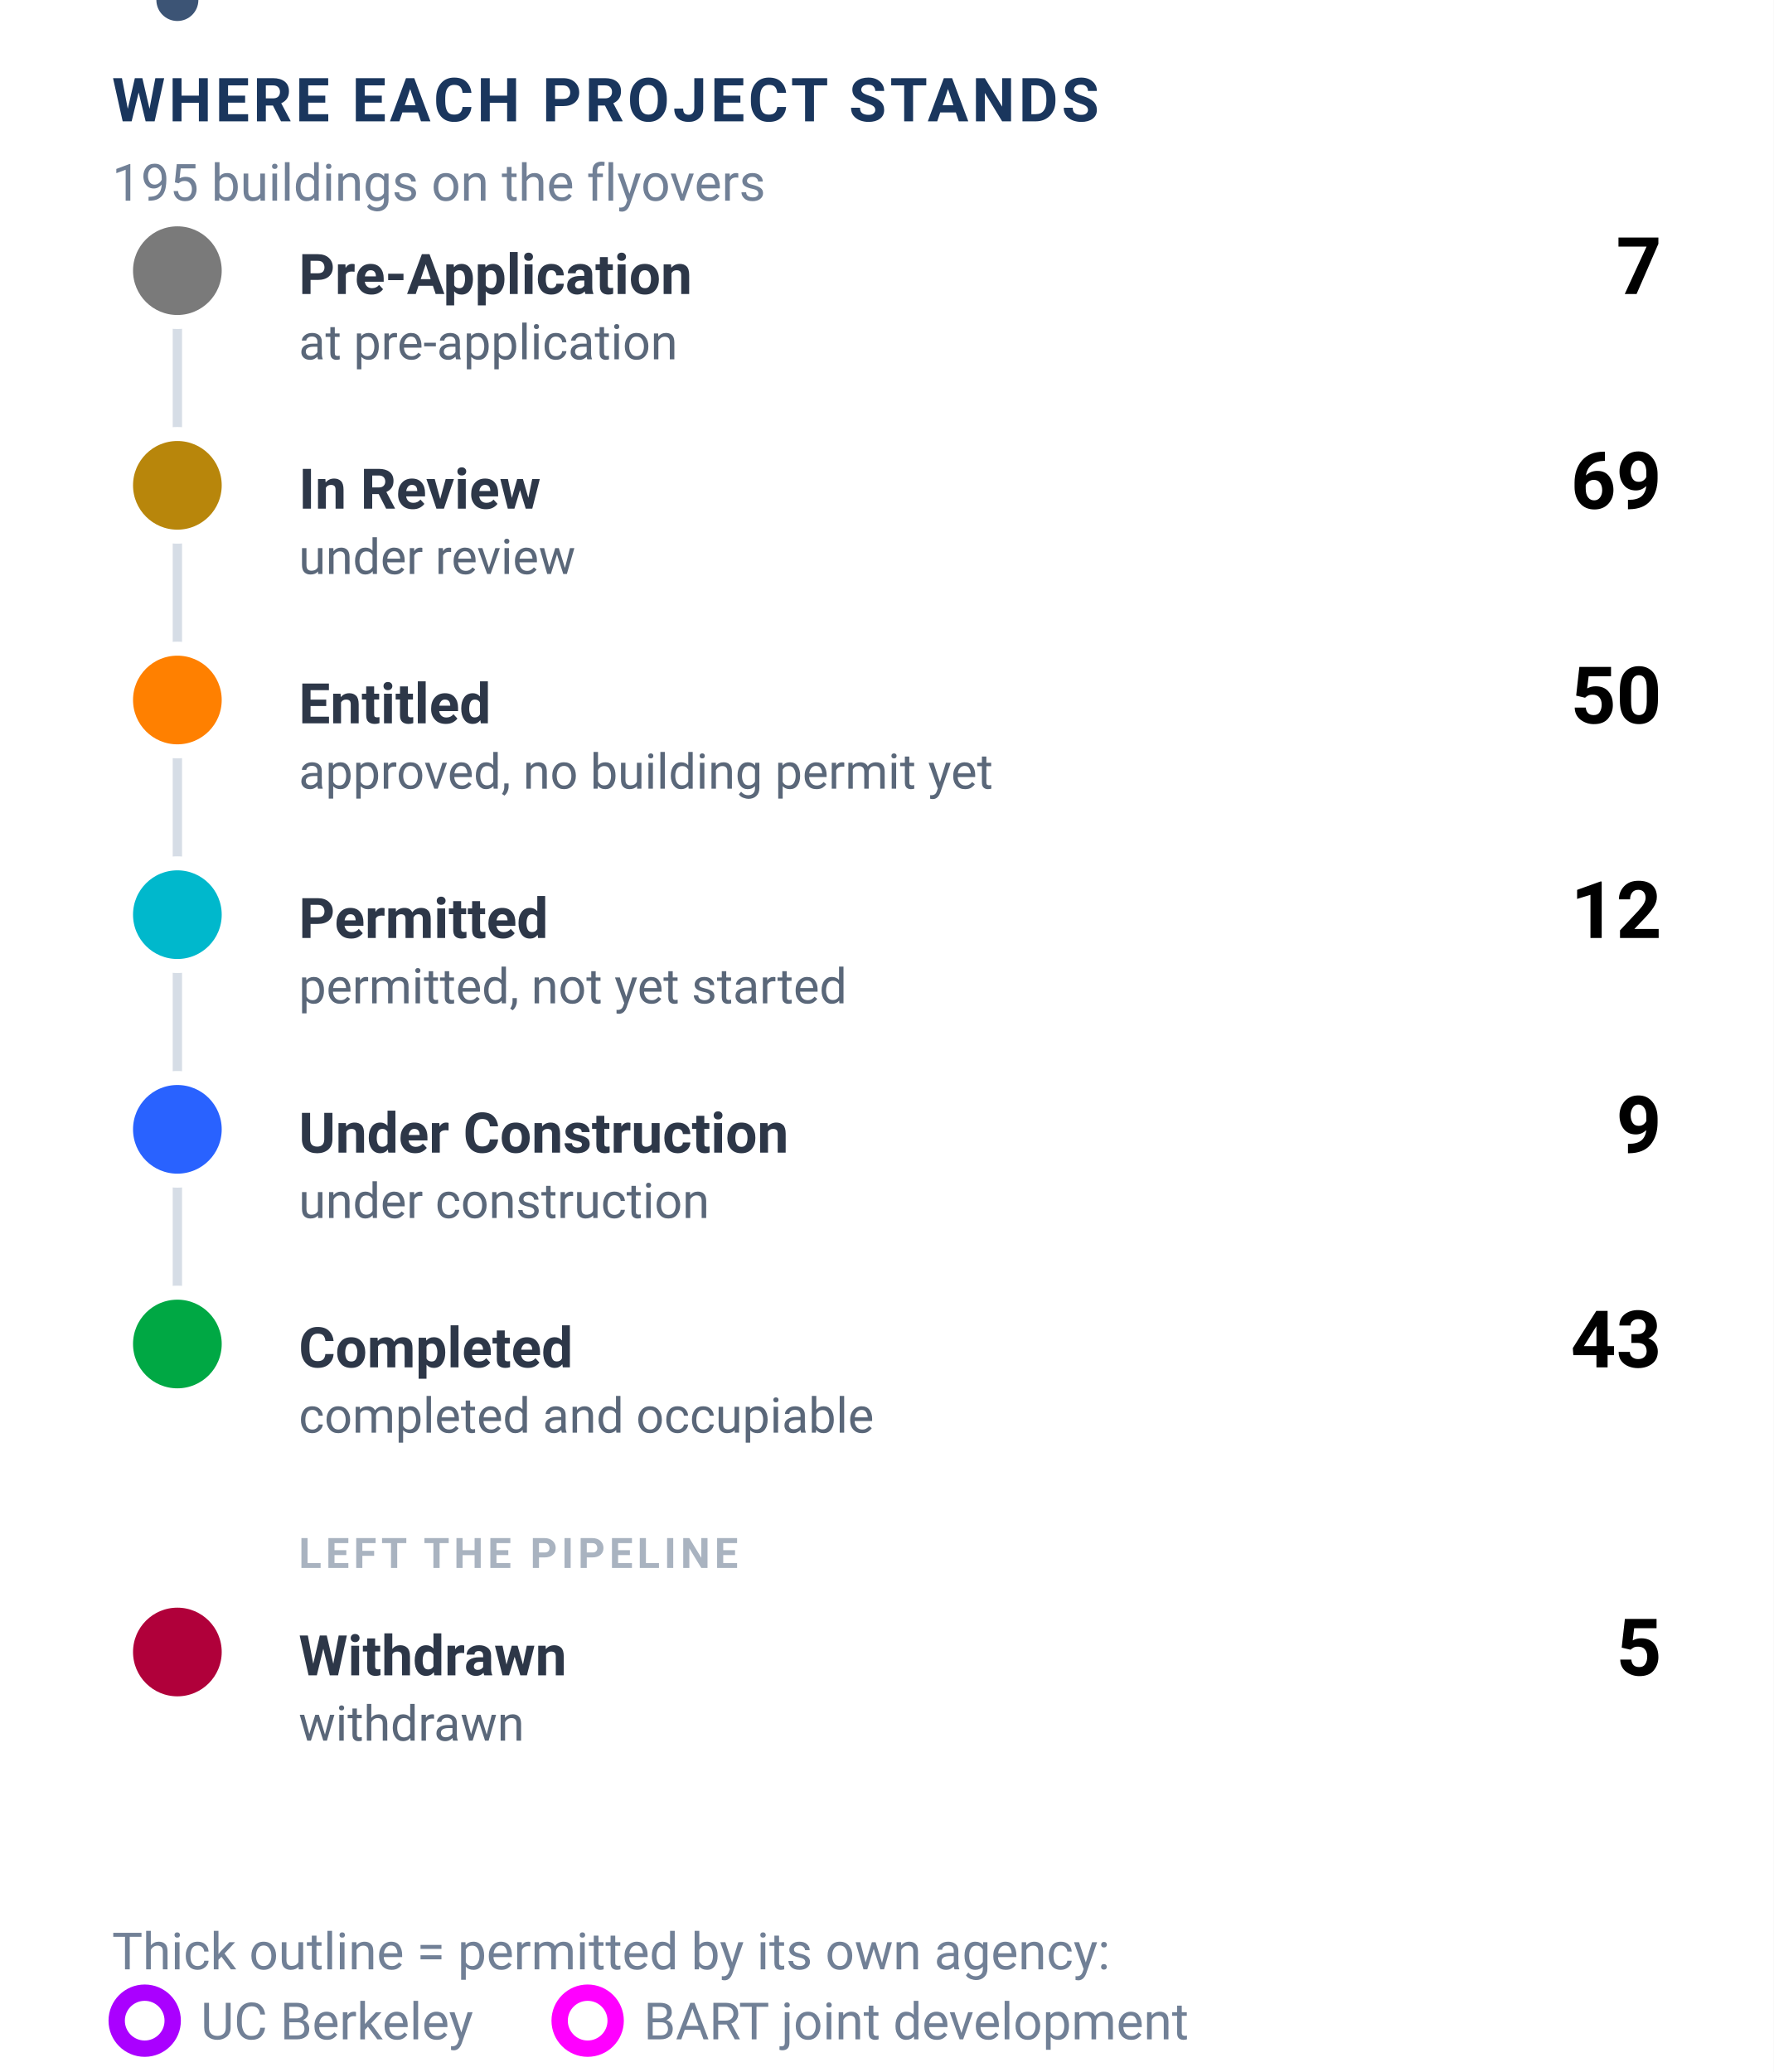
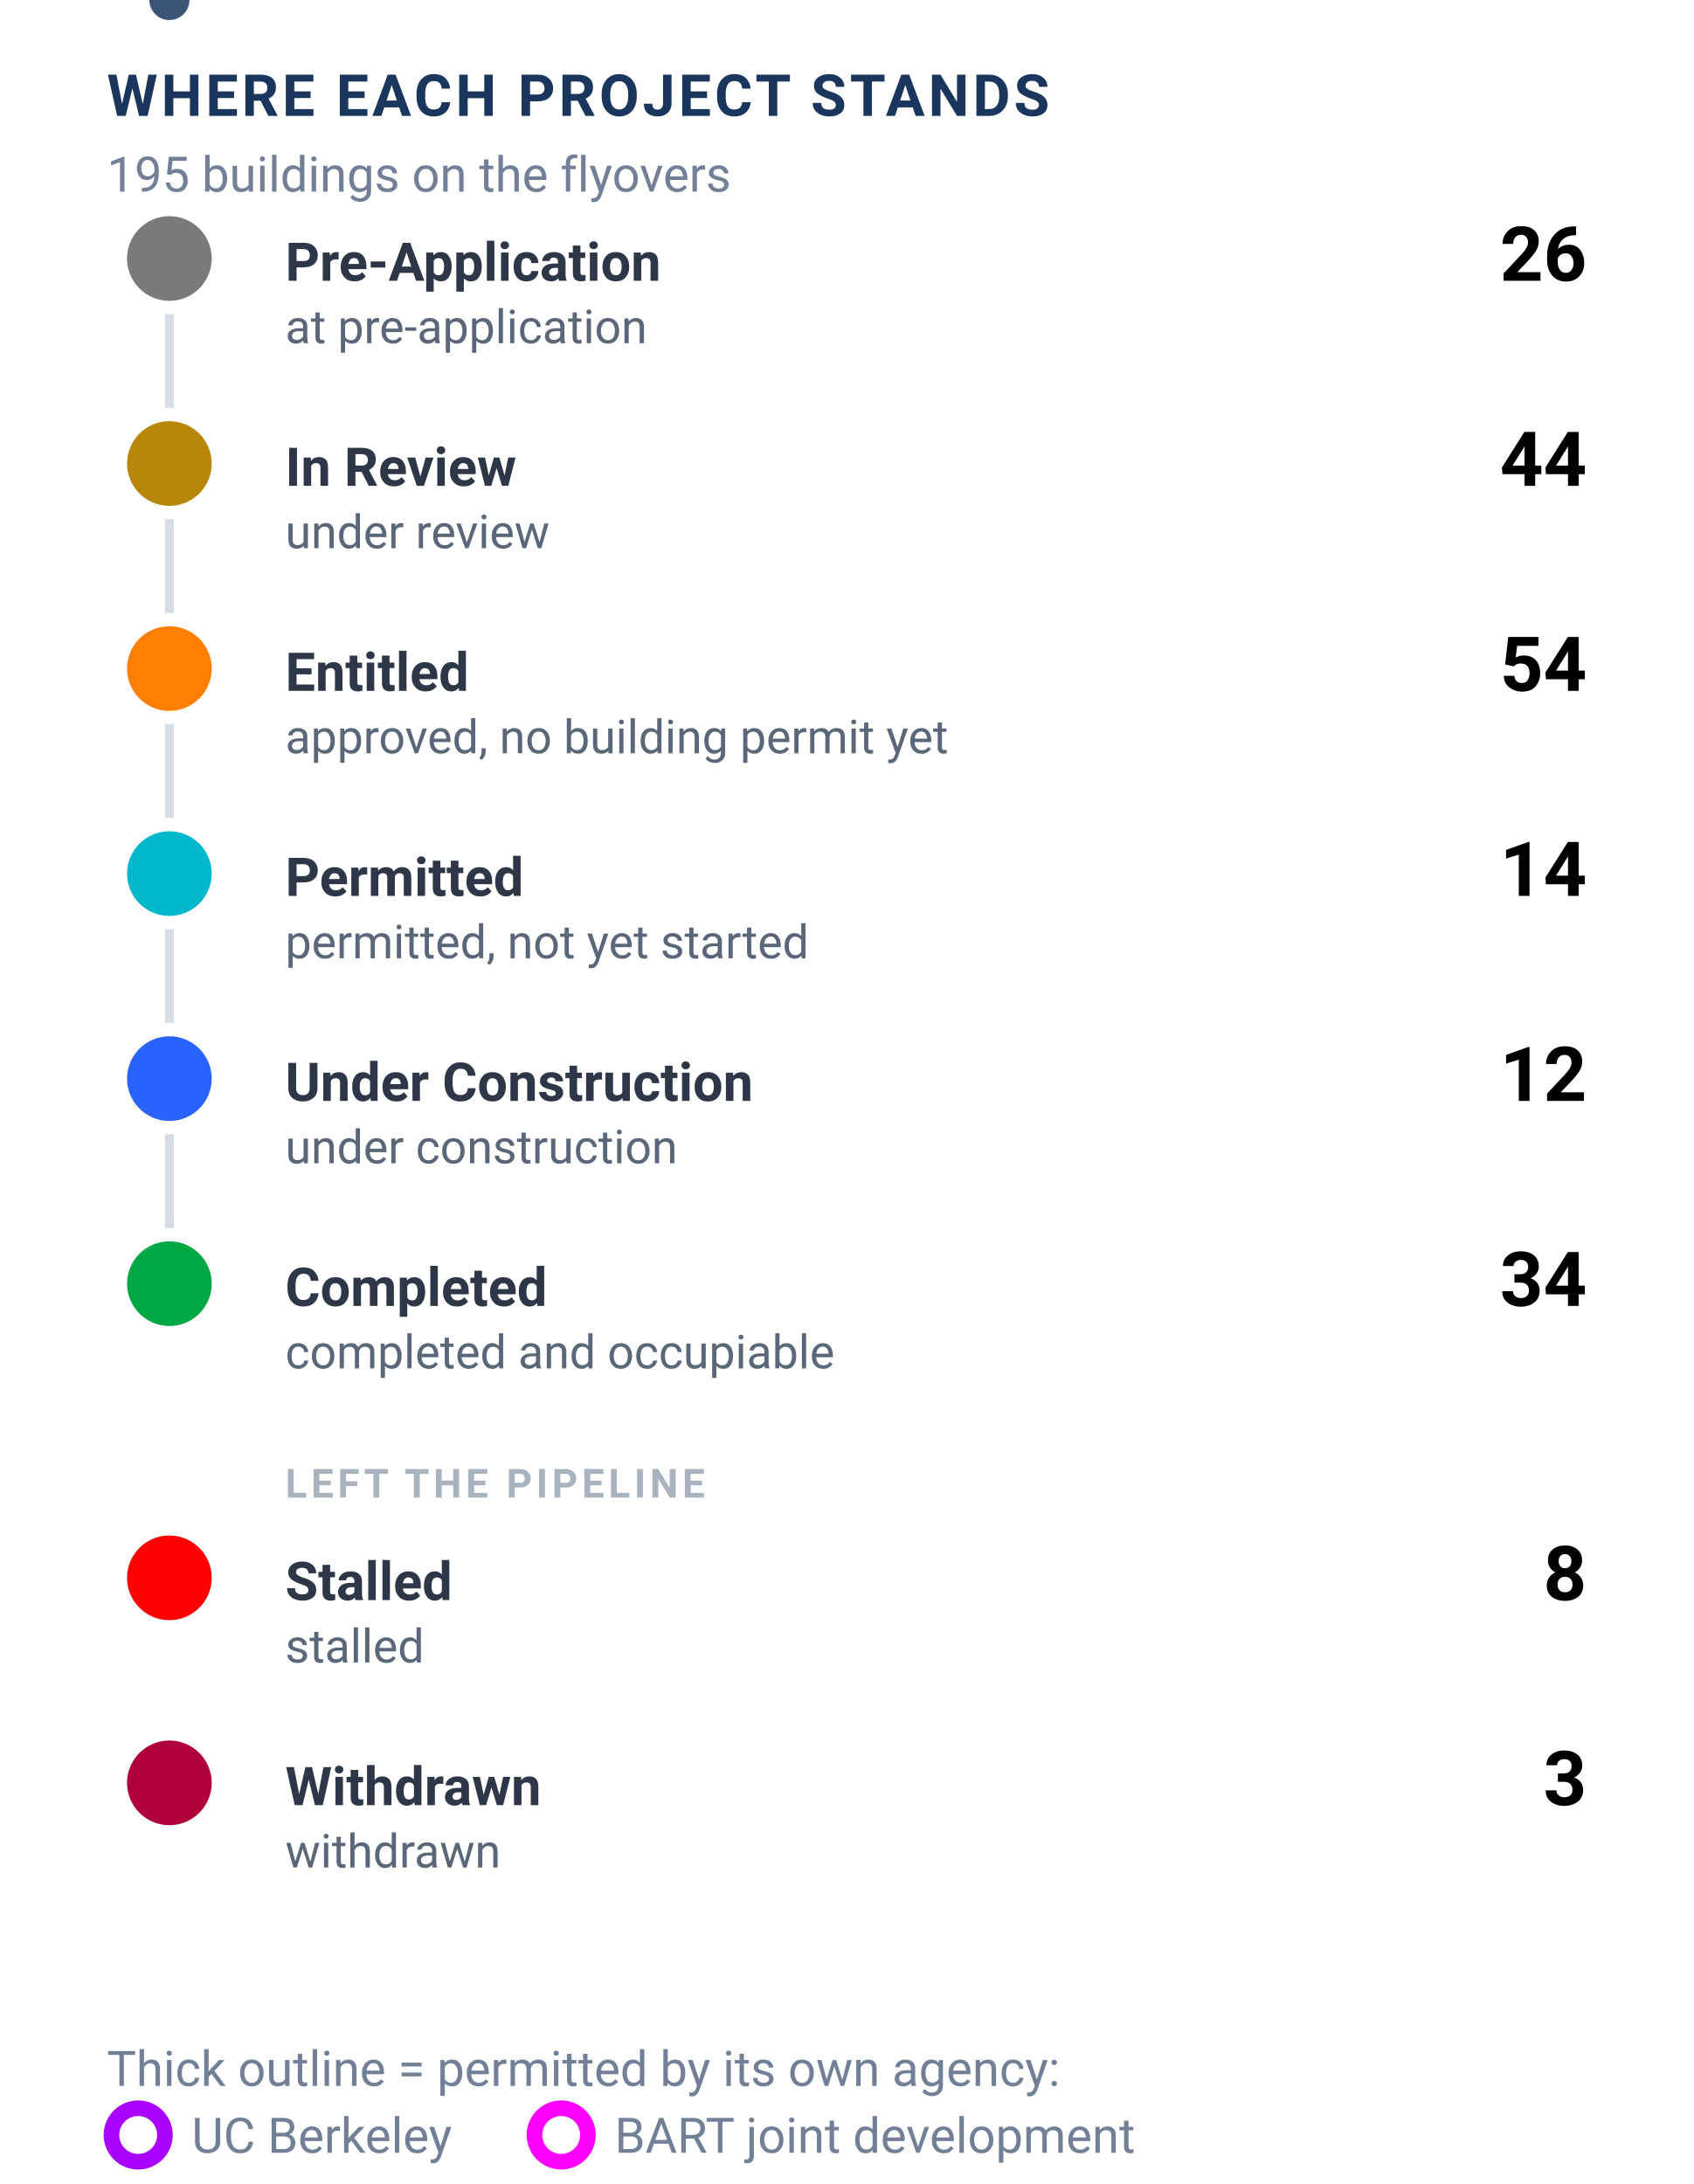
- <svg xmlns="http://www.w3.org/2000/svg" viewBox="0 0 380 444" width="380" height="444" role="img" aria-labelledby="t d">
+ <svg xmlns="http://www.w3.org/2000/svg" viewBox="0 0 380 490" width="380" height="490" role="img" aria-labelledby="t d">
  <style>
    text { font-family: -apple-system, BlinkMacSystemFont, 'Segoe UI', Roboto, sans-serif; }
    .ttl  { font-size: 13px; font-weight: 700; fill: #1a365d; letter-spacing: .06em; }
    .meta { font-size: 11px; fill: #718096; }
    .name { font-size: 12px; font-weight: 700; fill: #2d3748; }
    .desc { font-size: 10.5px; fill: #5a6779; }
    .cnt  { font-size: 17px; font-weight: 700; }
    .band { font-size: 9px; font-weight: 700; fill: #a9b3c0; letter-spacing: .1em; }
    .rail { stroke: #d6dde6; stroke-width: 2; fill: none; }
    .dot  { animation: rideY 9s ease-in-out infinite; }
    @keyframes rideX { from{} }
    @keyframes rideY { 0.00% { transform: translateY(58.0px); } 11.00% { transform: translateY(58.0px); } 20.00% { transform: translateY(104.0px); } 31.00% { transform: translateY(104.0px); } 40.00% { transform: translateY(150.0px); } 51.00% { transform: translateY(150.0px); } 60.00% { transform: translateY(196.0px); } 71.00% { transform: translateY(196.0px); } 80.00% { transform: translateY(242.0px); } 91.00% { transform: translateY(242.0px); } 100.00% { transform: translateY(288.0px); } }
    @media (prefers-reduced-motion: reduce) { .dot { animation: none; } }
</style>
-   <rect width="380" height="444" fill="#ffffff" />
+   <rect width="380" height="490" fill="#ffffff" />
  <text class="ttl" x="24" y="26">WHERE EACH PROJECT STANDS</text>
  <text class="meta" x="24" y="43">195 buildings on the flyovers</text>
  <path class="rail" d="M38 58 V288" />
  <g class="dot">
    <circle cx="38" cy="0" r="4.5" fill="#1a365d" opacity=".85" />
  </g>
  <g>
    <circle cx="38.0" cy="58.0" r="11" fill="#7a7a7a" stroke="#ffffff" stroke-width="3" />
    <text class="name" x="64" y="63">Pre-Application</text>
-     <text class="cnt" x="356" y="63" text-anchor="end">7</text>
+     <text class="cnt" x="356" y="63" text-anchor="end">26</text>
    <text class="desc" x="64" y="77">at pre-application</text>
  </g>
  <g>
    <circle cx="38.0" cy="104.0" r="11" fill="#b8860b" stroke="#ffffff" stroke-width="3" />
    <text class="name" x="64" y="109">In Review</text>
-     <text class="cnt" x="356" y="109" text-anchor="end">69</text>
+     <text class="cnt" x="356" y="109" text-anchor="end">44</text>
    <text class="desc" x="64" y="123">under review</text>
  </g>
  <g>
    <circle cx="38.0" cy="150.0" r="11" fill="#ff8000" stroke="#ffffff" stroke-width="3" />
    <text class="name" x="64" y="155">Entitled</text>
-     <text class="cnt" x="356" y="155" text-anchor="end">50</text>
+     <text class="cnt" x="356" y="155" text-anchor="end">54</text>
    <text class="desc" x="64" y="169">approved, no building permit yet</text>
  </g>
  <g>
    <circle cx="38.0" cy="196.0" r="11" fill="#00b8cc" stroke="#ffffff" stroke-width="3" />
    <text class="name" x="64" y="201">Permitted</text>
-     <text class="cnt" x="356" y="201" text-anchor="end">12</text>
+     <text class="cnt" x="356" y="201" text-anchor="end">14</text>
    <text class="desc" x="64" y="215">permitted, not yet started</text>
  </g>
  <g>
    <circle cx="38.0" cy="242.0" r="11" fill="#2962ff" stroke="#ffffff" stroke-width="3" />
    <text class="name" x="64" y="247">Under Construction</text>
-     <text class="cnt" x="356" y="247" text-anchor="end">9</text>
+     <text class="cnt" x="356" y="247" text-anchor="end">12</text>
    <text class="desc" x="64" y="261">under construction</text>
  </g>
  <g>
    <circle cx="38.0" cy="288.0" r="11" fill="#00a844" stroke="#ffffff" stroke-width="3" />
    <text class="name" x="64" y="293">Completed</text>
-     <text class="cnt" x="356" y="293" text-anchor="end">43</text>
+     <text class="cnt" x="356" y="293" text-anchor="end">34</text>
    <text class="desc" x="64" y="307">completed and occupiable</text>
  </g>
  <text class="band" x="64" y="336" fill="#b9c2cd">LEFT THE PIPELINE</text>
  <g>
-     <circle cx="38.0" cy="354.0" r="11" fill="#b0003a" stroke="#ffffff" stroke-width="3" />
-     <text class="name" x="64" y="359">Withdrawn</text>
-     <text class="cnt" x="356" y="359" text-anchor="end">5</text>
-     <text class="desc" x="64" y="373">withdrawn</text>
+     <circle cx="38.0" cy="354.0" r="11" fill="#ff0000" stroke="#ffffff" stroke-width="3" />
+     <text class="name" x="64" y="359">Stalled</text>
+     <text class="cnt" x="356" y="359" text-anchor="end">8</text>
+     <text class="desc" x="64" y="373">stalled</text>
  </g>
-   <text class="meta" x="24" y="422">Thick outline = permitted by its own agency:</text>
-   <circle cx="31" cy="433" r="6" fill="#ffffff" stroke="#aa00ff" stroke-width="3.5" />
-   <text class="meta" x="43" y="437">UC Berkeley</text>
-   <circle cx="125.9" cy="433" r="6" fill="#ffffff" stroke="#ff00ff" stroke-width="3.5" />
-   <text class="meta" x="137.9" y="437">BART joint development</text>
+   <g>
+     <circle cx="38.0" cy="400.0" r="11" fill="#b0003a" stroke="#ffffff" stroke-width="3" />
+     <text class="name" x="64" y="405">Withdrawn</text>
+     <text class="cnt" x="356" y="405" text-anchor="end">3</text>
+     <text class="desc" x="64" y="419">withdrawn</text>
+   </g>
+   <text class="meta" x="24" y="468">Thick outline = permitted by its own agency:</text>
+   <circle cx="31" cy="479" r="6" fill="#ffffff" stroke="#aa00ff" stroke-width="3.5" />
+   <text class="meta" x="43" y="483">UC Berkeley</text>
+   <circle cx="125.9" cy="479" r="6" fill="#ffffff" stroke="#ff00ff" stroke-width="3.5" />
+   <text class="meta" x="137.9" y="483">BART joint development</text>
</svg>
